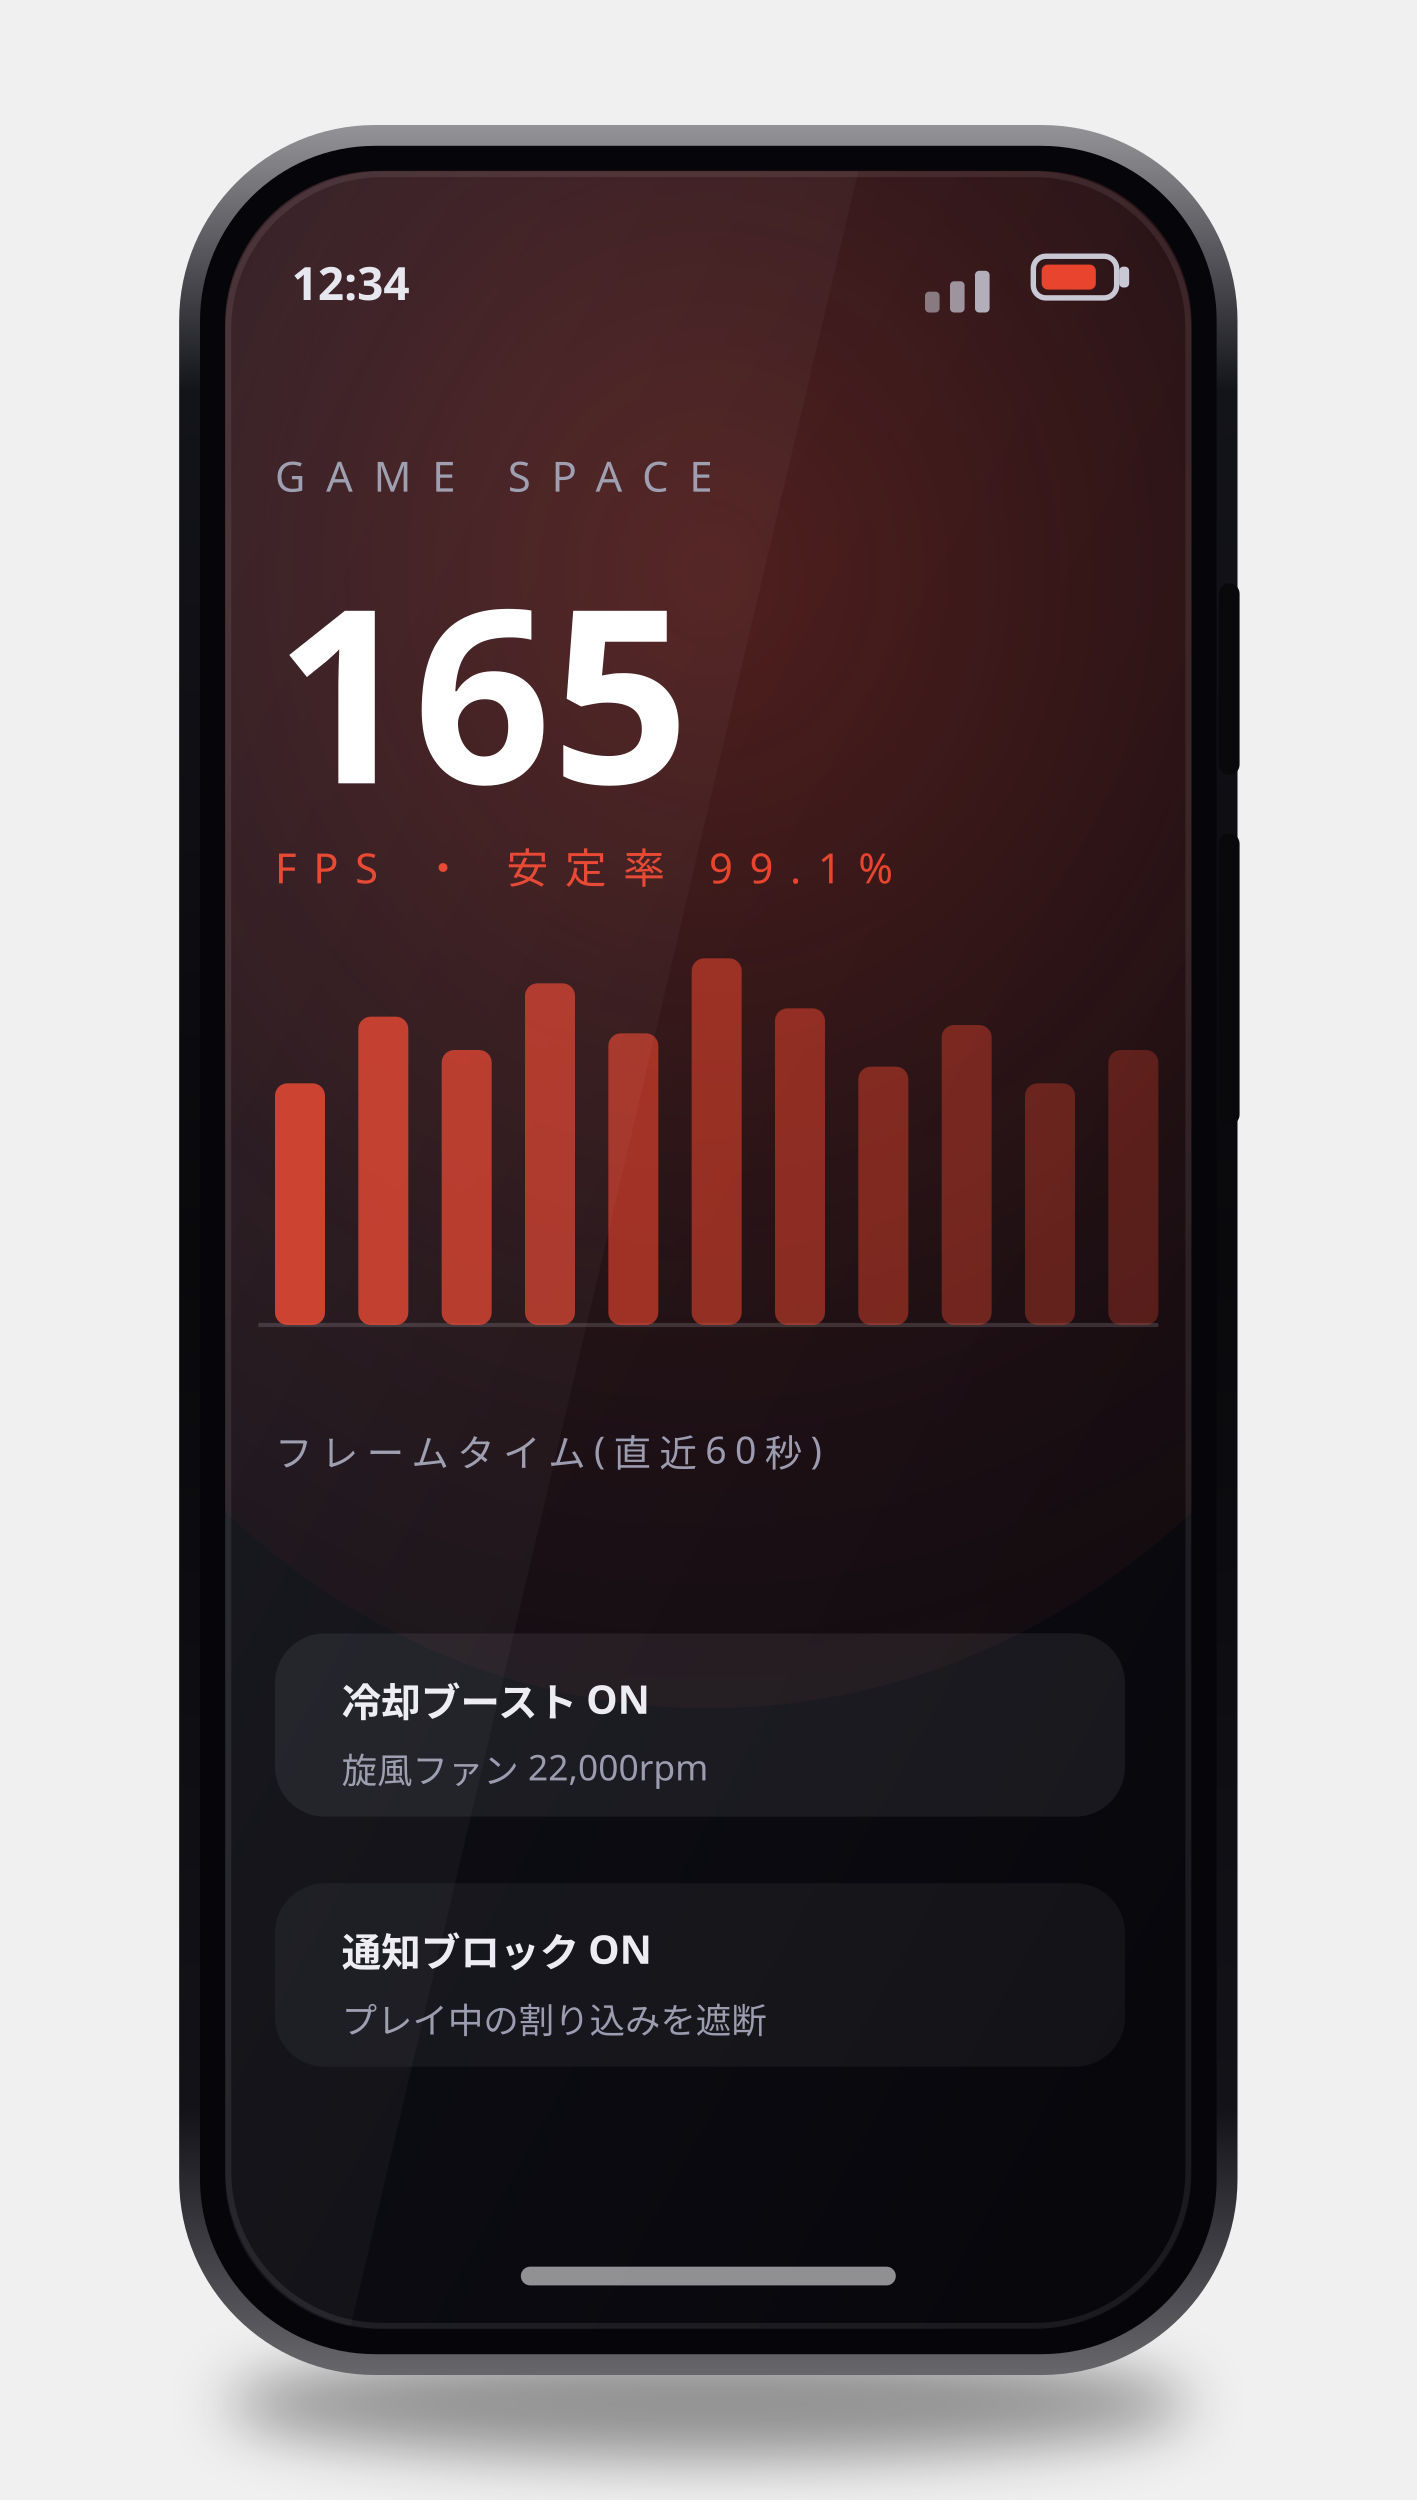
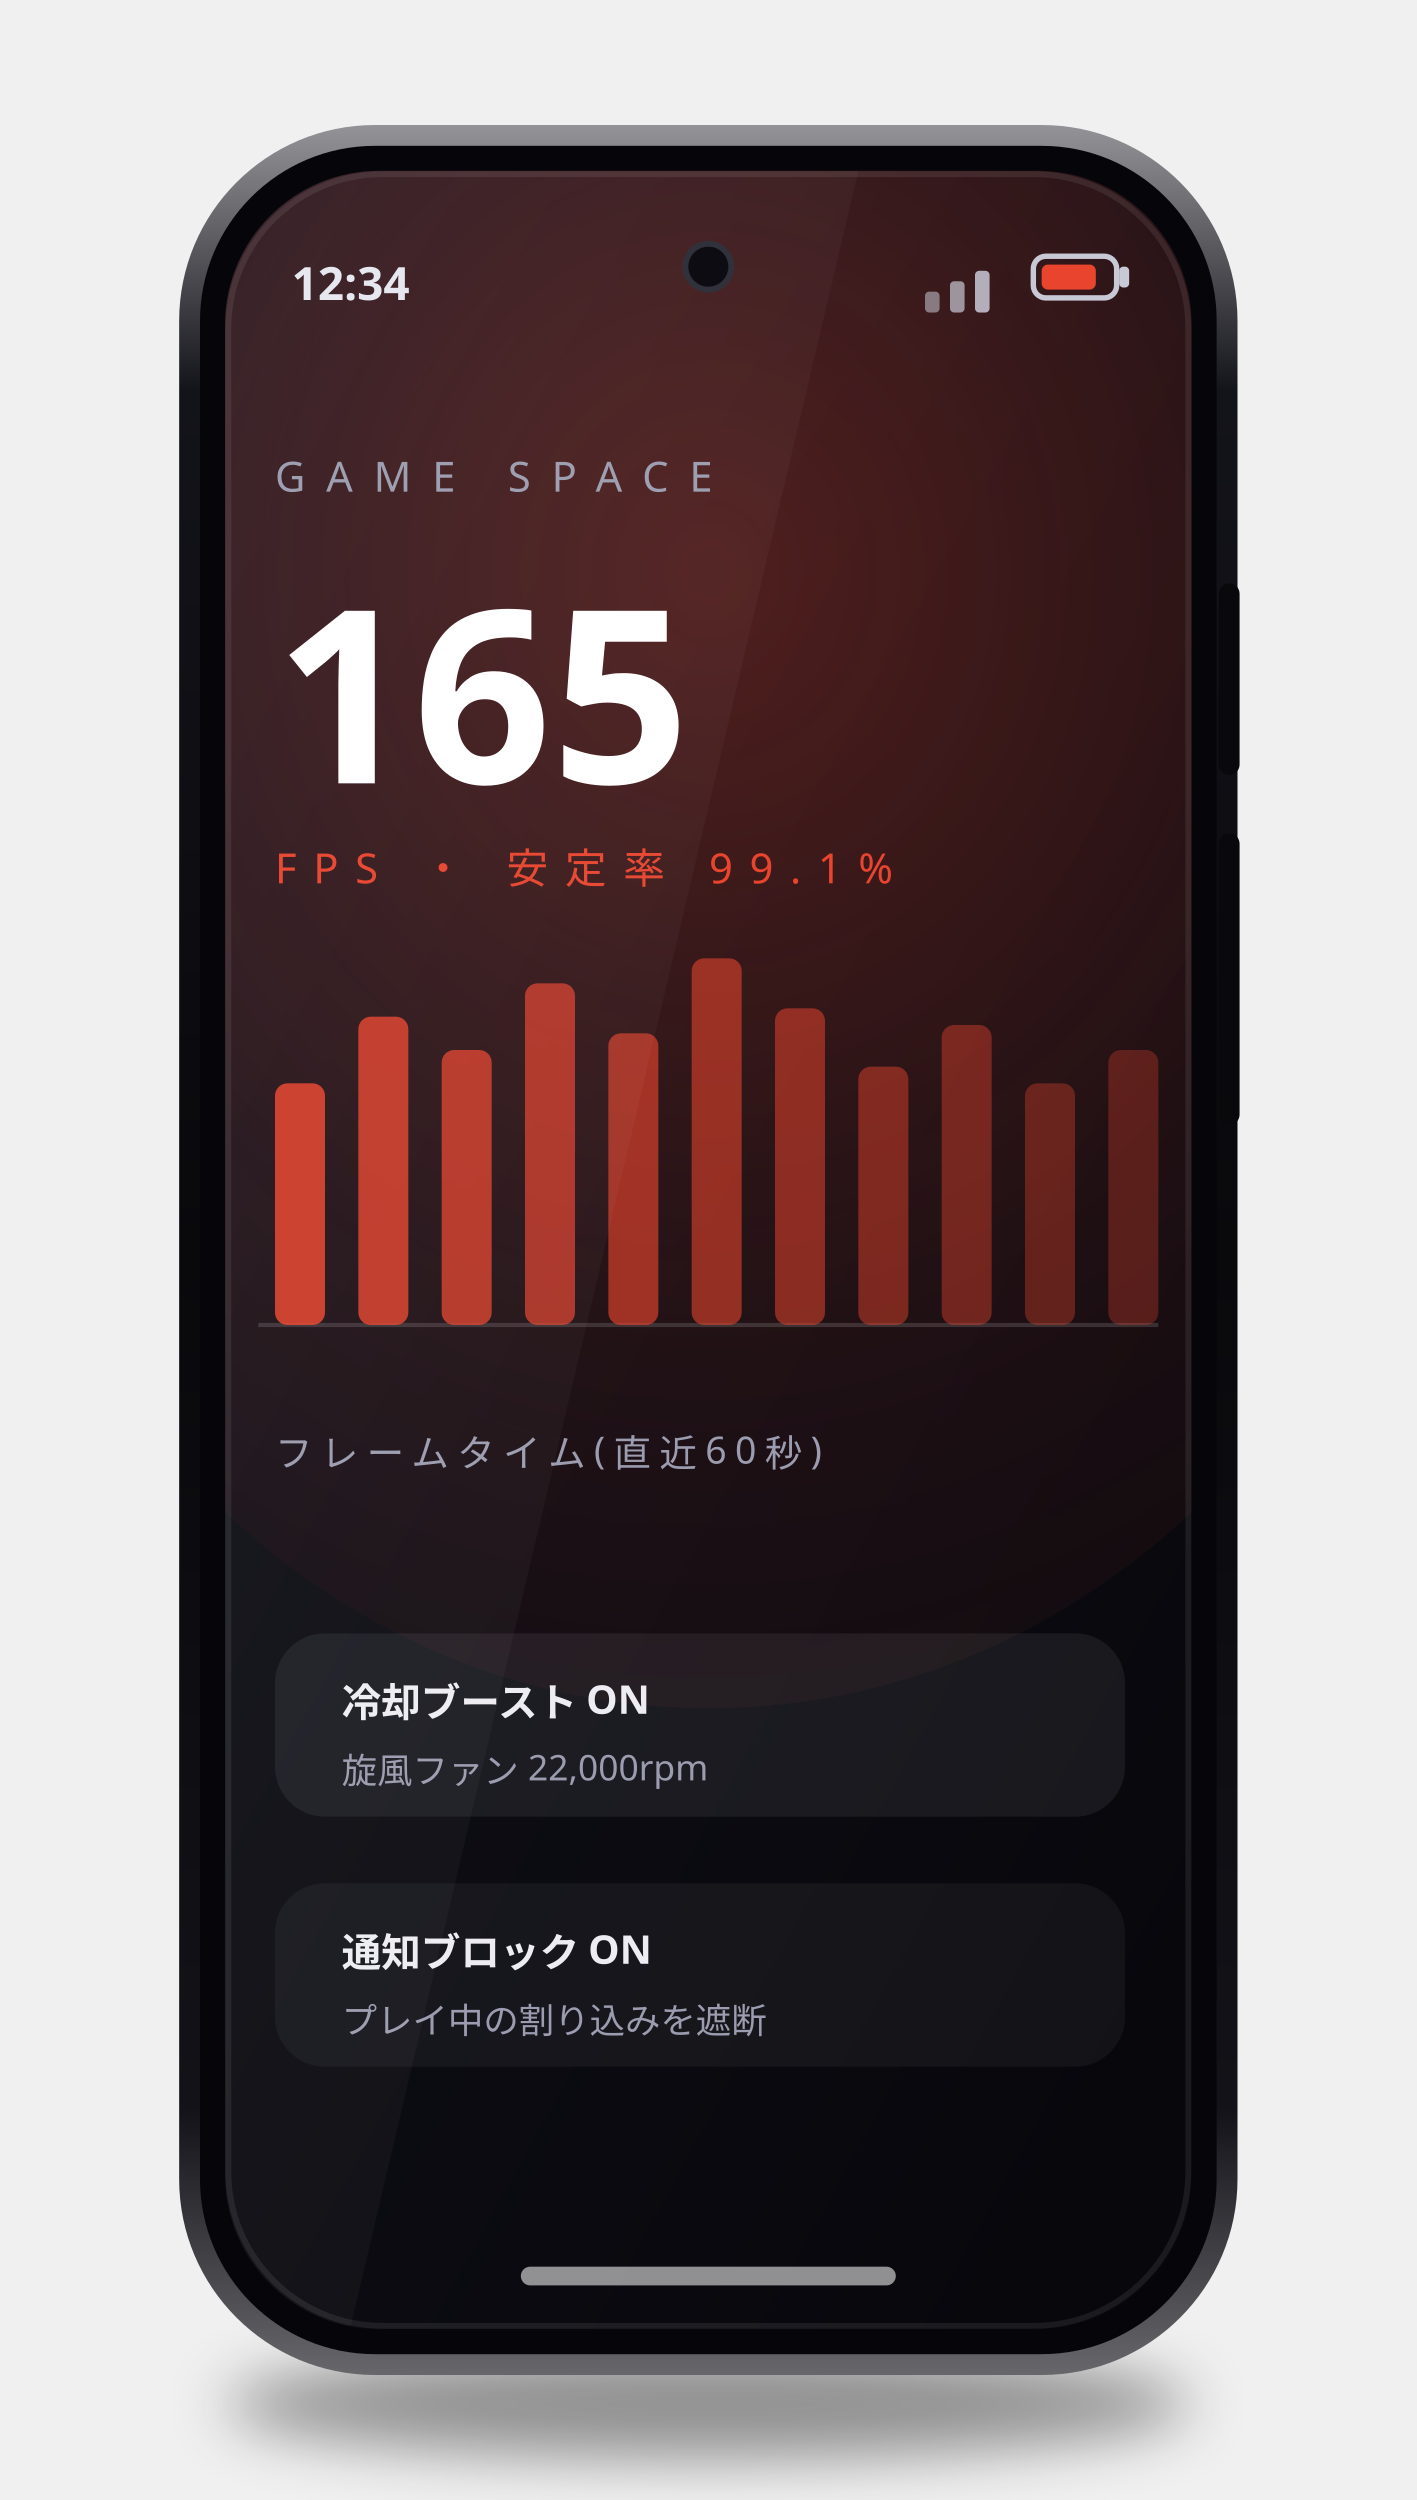
<svg xmlns="http://www.w3.org/2000/svg" viewBox="0 0 340 600" role="img" aria-label="SUZAKU 3 正面">
  <defs>
    <linearGradient id="framefsuzaku3" x1="0" y1="0" x2="0" y2="1">
      <stop offset="0" stop-color="#96969a" />
      <stop offset="0.12" stop-color="#13131a" />
      <stop offset="0.5" stop-color="#09090c" />
      <stop offset="0.88" stop-color="#121218" />
      <stop offset="1" stop-color="#68686d" />
    </linearGradient>
    <linearGradient id="scrfsuzaku3" x1="0" y1="0" x2="0.8" y2="1">
      <stop offset="0" stop-color="#171722" />
      <stop offset="0.5" stop-color="#0d0d14" />
      <stop offset="1" stop-color="#07070c" />
    </linearGradient>
    <radialGradient id="flarefsuzaku3" cx="0.5" cy="0.32" r="0.85">
      <stop offset="0" stop-color="#e8442e" stop-opacity="0.3" />
      <stop offset="0.55" stop-color="#e8442e" stop-opacity="0.09" />
      <stop offset="1" stop-color="#e8442e" stop-opacity="0" />
    </radialGradient>
    <filter id="softfsuzaku3" x="-40%" y="-40%" width="180%" height="180%">
      <feGaussianBlur stdDeviation="7" />
    </filter>
    <filter id="fzf" x="-60%" y="-60%" width="220%" height="220%">
      <feGaussianBlur stdDeviation="5" />
    </filter>
    <clipPath id="clipfsuzaku3">
      <rect x="54" y="41" width="232" height="518" rx="37" />
    </clipPath>
  </defs>
  <ellipse cx="170" cy="577" rx="116" ry="13" fill="#000000" opacity="0.4" filter="url(#softfsuzaku3)" />
  <rect x="43" y="30" width="254" height="540" rx="47" fill="url(#framefsuzaku3)" />
  <rect x="48" y="35" width="244" height="530" rx="42" fill="#06060a" />
  <rect x="54" y="41" width="232" height="518" rx="37" fill="url(#scrfsuzaku3)" />
  <g clip-path="url(#clipfsuzaku3)">
    <ellipse cx="170" cy="210" rx="180" ry="200" fill="url(#flarefsuzaku3)" />
    <text x="66" y="118" font-family="'Noto Sans JP',sans-serif" font-size="10" fill="#9c9cb0" letter-spacing="5">GAME SPACE</text>
    <text x="66" y="188" font-family="'Noto Sans JP',sans-serif" font-size="58" font-weight="900" fill="#ffffff">165</text>
    <text x="66" y="212" font-family="'Noto Sans JP',sans-serif" font-size="10" fill="#e8442e" letter-spacing="4">FPS ・ 安定率 99.1%</text>
    <path d="M62 318 H278" stroke="#ffffff" stroke-opacity="0.14" stroke-width="1" />
    <rect x="66" y="260" width="12" height="58" rx="3" fill="#e8442e" opacity="0.85" />
    <rect x="86" y="244" width="12" height="74" rx="3" fill="#e8442e" opacity="0.79" />
    <rect x="106" y="252" width="12" height="66" rx="3" fill="#e8442e" opacity="0.74" />
    <rect x="126" y="236" width="12" height="82" rx="3" fill="#e8442e" opacity="0.68" />
    <rect x="146" y="248" width="12" height="70" rx="3" fill="#e8442e" opacity="0.63" />
    <rect x="166" y="230" width="12" height="88" rx="3" fill="#e8442e" opacity="0.57" />
    <rect x="186" y="242" width="12" height="76" rx="3" fill="#e8442e" opacity="0.52" />
    <rect x="206" y="256" width="12" height="62" rx="3" fill="#e8442e" opacity="0.46" />
    <rect x="226" y="246" width="12" height="72" rx="3" fill="#e8442e" opacity="0.41" />
    <rect x="246" y="260" width="12" height="58" rx="3" fill="#e8442e" opacity="0.35" />
    <rect x="266" y="252" width="12" height="66" rx="3" fill="#e8442e" opacity="0.30" />
    <text x="66" y="352" font-family="'Noto Sans JP',sans-serif" font-size="9" fill="#9c9cb0" letter-spacing="2">フレームタイム(直近60秒)</text>
    <rect x="66" y="392" width="204" height="44" rx="12" fill="#ffffff" opacity="0.07" />
    <text x="82" y="412" font-family="'Noto Sans JP',sans-serif" font-size="9.5" font-weight="700" fill="#ececf2">冷却ブースト ON</text>
    <text x="82" y="428" font-family="'Noto Sans JP',sans-serif" font-size="8.5" fill="#9c9cb0">旋風ファン 22,000rpm</text>
    <rect x="66" y="452" width="204" height="44" rx="12" fill="#ffffff" opacity="0.05" />
    <text x="82" y="472" font-family="'Noto Sans JP',sans-serif" font-size="9.5" font-weight="700" fill="#ececf2">通知ブロック ON</text>
    <text x="82" y="488" font-family="'Noto Sans JP',sans-serif" font-size="8.5" fill="#9c9cb0">プレイ中の割り込みを遮断</text>
    <text x="70" y="72" font-family="'Noto Sans JP',sans-serif" font-size="11" font-weight="700" fill="#e6e6ee">12:34</text>
    <rect x="222" y="70.0" width="3.5" height="5.0" rx="1" fill="#c9c9d6" opacity="0.55" />
    <rect x="228" y="67.5" width="3.5" height="7.5" rx="1" fill="#c9c9d6" opacity="0.7" />
    <rect x="234" y="65.0" width="3.5" height="10.0" rx="1" fill="#c9c9d6" opacity="0.85" />
    <rect x="248" y="61.5" width="20" height="10" rx="3" fill="none" stroke="#c9c9d6" stroke-width="1.3" />
    <rect x="250" y="63.5" width="13" height="6" rx="1.5" fill="#e8442e" />
    <rect x="268.6" y="64" width="2.4" height="5" rx="1" fill="#c9c9d6" />
+     <circle cx="170" cy="64" r="5.5" fill="#04040a" stroke="#2a2a36" stroke-width="1.4" />
    <rect x="125" y="544" width="90" height="4.5" rx="2.25" fill="#ffffff" opacity="0.55" />
    <path d="M54 41 L206 41 L84 559 L54 559 Z" fill="#ffffff" opacity="0.035" />
  </g>
  <rect x="54.8" y="41.8" width="230.4" height="516.4" rx="37" fill="none" stroke="#ffffff" stroke-opacity="0.08" stroke-width="1.4" />
  <rect x="292.5" y="140" width="5" height="46" rx="2.5" fill="#09090c" />
  <rect x="292.5" y="200" width="5" height="70" rx="2.5" fill="#09090c" />
</svg>
